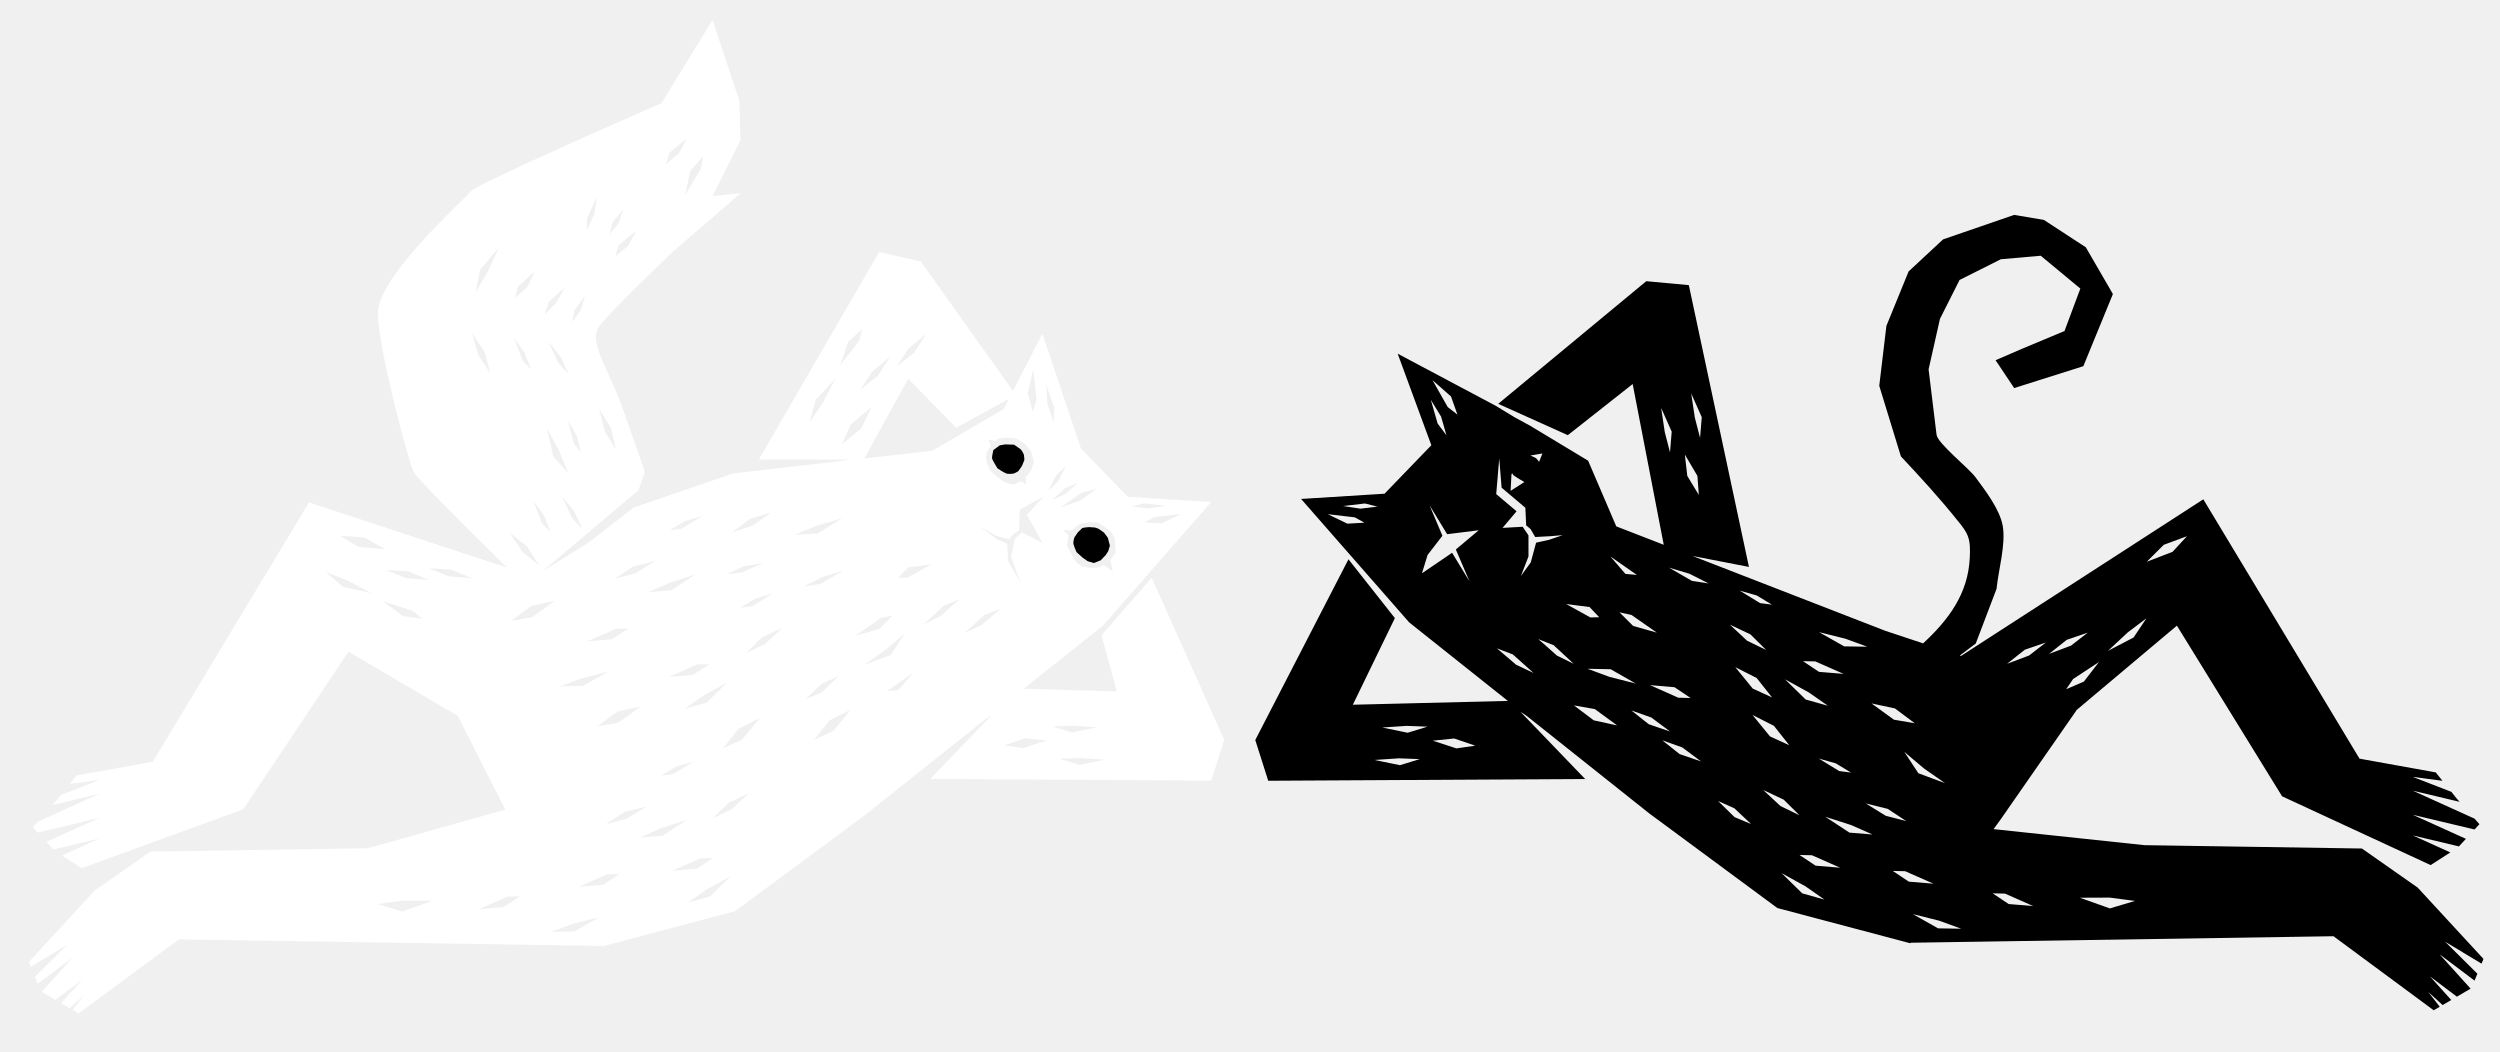
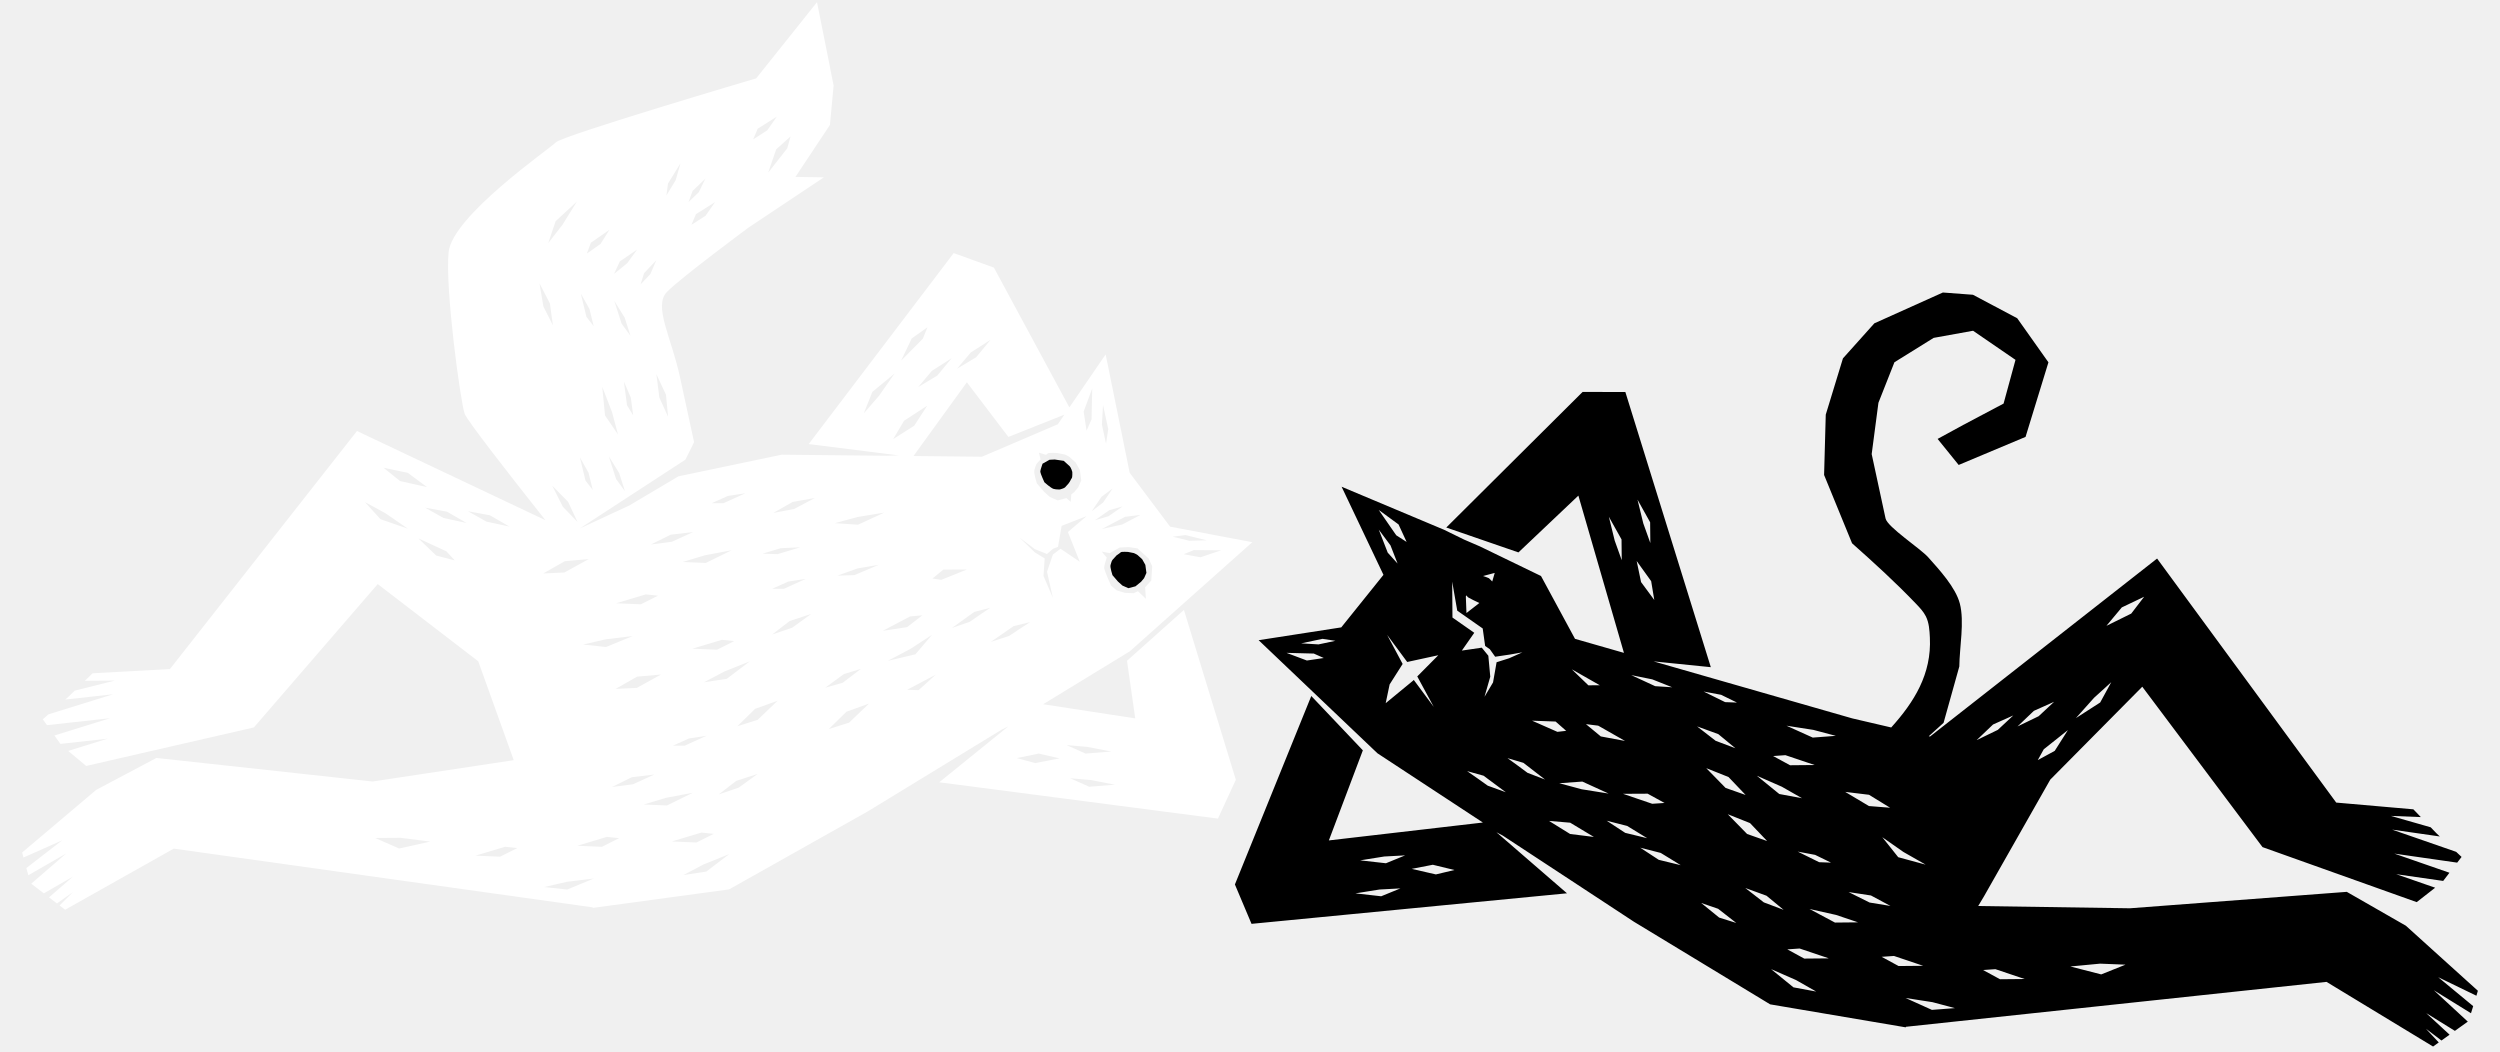
<svg xmlns="http://www.w3.org/2000/svg" version="1.1" id="圖層_1" x="0px" y="0px" viewBox="0 0 1628 685" style="enable-background:new 0 0 1628 685;" xml:space="preserve">
  <style type="text/css">
	.st0{fill:#FFFFFF;}
</style>
  <g>
-     <path d="M1617.25,624.46l-42.85-46.45l-36.32-25.46l-141.61-2.18l-98.25-10.44l4.35-5.97l49.86-71.73l65.17-54.81l68.49,111.13   l96.74,44.8l12.83-8.26l-24.47-11.07l30.06,7.16l4.55-4.93l-34.61-15.67l40.23,9.58l3.18-3.45l-3.2-3.62l-40.21-18.2l30.51,7.26   l-1.89-2.14l-3.49-4.36l-25.13-9.74l19.35,2.55l-4.39-5.48l-49.63-8.94l-101.72-168.89l-157.77,101.98l-0.8-0.26l10.38-7.81   l13.55-35.63c1.21-12.29,6.07-28.7,4.05-40.78c-1.81-10.83-11.4-23.24-17.71-31.79c-4.64-6.3-24.72-22.07-25.42-27.78   c-0.02-0.14-5.18-42.56-5.18-42.56l7.4-32.87l12.77-25.34l26.9-13.49l25.96-2.28l25.79,21.38l-10.32,27.64l-27.51,11.5l-17.37,7.51   l12.12,18.14l45.03-14.25l19.25-46.99l-17.64-30.43l-27.33-17.85l-19.35-3.24l-46.26,15.93l-22.45,20.87l-14.47,35.47l-4.65,39.02   l14.09,45.95c13.25,14.12,25.92,27.95,37.98,43.12c2.13,2.68,4.3,5.42,5.54,8.61c1.72,4.4,1.55,9.27,1.35,13.99   c-0.98,23.85-14.04,40.91-30.39,56.04l-24.7-8.19l-25.78-10.01l-61.29-23.79l-38.44-14.92l36.78,7.15l-39.14-183.51l-27.72-2.57   l-96.42,79.86l45.33,20.41l42.23-33.29l20.24,104.68l-30.91-12l-17.86-41.67l-0.47-1.1l-19.45-11.72l-18.42-11.1l-9.78-5.32   l-12.49-7.59l-63.89-33.96l21.93,59.62l-30.47,31.57l-54.35,3.41l24.66,28.17l7.51,8.57l31.36,35.81l6.85,7.83l23.21,18.47   l41.05,32.67l-100.94,2.49l27.38-56.41l-30.23-38.3l-60.69,117.7l8.44,26.52l206.39-1.14l-42.14-43.77l3.91,2.55l51.71,41.15   l27.14,21.59l1.09,0.86l83.46,61.65l86.54,22.93l0.24-0.34l275.36-4.24l65.26,48.23l3.94-2.31l-7.51-9.64l9.38,8.54l5.61-3.29   l-13.85-15.36l17.53,13.2l8.92-5.23l-20.16-22.35l22.73,17.11l1.85-4.49l-20.99-20.84l23.69,14.28L1617.25,624.46z M1108.18,271.66   l-1.1,13.48l-3.41-13.17l-2.35-15.73L1108.18,271.66z M1105.36,309.92l0.91,12.38l-7.51-12.39l-1.6-13.92L1105.36,309.92z    M1081.75,265.67l6.86,15.43l-1.1,13.48l-3.41-13.17L1081.75,265.67z M911.63,498.29l-16.54-3.4l15.87-1.07l13.59,0.51   L911.63,498.29z M916.66,477.16l-16.54-3.4l15.87-1.07l13.59,0.51L916.66,477.16z M948.4,487.35l-15.37-5.02l13.94-1.42l13.71,4.68   L948.4,487.35z M1233.98,461.33l12.93,9.66l-13.62-2.34l-14.56-10.59L1233.98,461.33z M1252.91,500.44l13.69,9.55l-17.36-6.45   l-9.14-13.91L1252.91,500.44z M1409.01,354.79l15.13-5.6l-9.37,10.16l-16.8,6.47L1409.01,354.79z M1385.66,411.76l12.1-9.12   l-8.38,12.51l-16.67,8.69L1385.66,411.76z M1345.88,416.65l13.66-4.67l-10.88,8.44l-14.32,5.39L1345.88,416.65z M1366.81,431.15   l-9.79,12.7l-11.53,4.97l4.51-6.65L1366.81,431.15z M1318.58,423.09l13.66-4.67l-10.88,8.44l-14.32,5.39L1318.58,423.09z    M1200.91,420.91l-16.36-9.27l17.19,4.3l14.23,5.2L1200.91,420.91z M1143.61,391.18l-10.75-6.58l9.94,2.82l1.16,0.33l9.87,5.98   l-7.67-0.98L1143.61,391.18z M1139.86,413.09l10.25,10.16l-12.39-6.01l-11.19-10.44L1139.86,413.09z M1143.93,441.51l10.03,12.65   l-12.57-5.75l-11.37-13.96L1143.93,441.51z M1182.15,430.71l18.38,8.12l-15.98-1.31l-10.44-6.97L1182.15,430.71z M1177.92,450.93   l12.42,8.67l-14.49-4.08l-13.45-13.15L1177.92,450.93z M1195.48,497.11l9.87,5.98l-7.67-0.98l-13.31-8.15L1195.48,497.11z    M1090.49,447.53l10.41,7.01l-8.03-0.2l-18.35-8.19L1090.49,447.53z M1001.71,416.18l10.04,3.98l13.04,12.11l-10.95-5.38   C1013.84,426.89,1002.47,416.71,1001.71,416.18z M1024.94,459.36l13.62,2.4l14.52,10.64l-15.25-3.33L1024.94,459.36z    M1033.82,435.51l15.05,0.29l16.33,9.33l-17.17-4.37L1033.82,435.51z M1062.33,462.63l12.98,4.6l12.27,9.14l-13.95-4.77   L1062.33,462.63z M1063.51,407.62l-8.9-8.85l7.85,1.71l16.48,11.49L1063.51,407.62z M1058.82,369.44l7.1,4.95l-7.45-0.67   l-9.79-11.35L1058.82,369.44z M1035.1,395.29l6.29,6.65l-5.75,0.14l-15.77-8.74L1035.1,395.29z M984.26,308.89l0.44-0.72   c0.43,0.76,0.84,1.34,1.12,1.52c0.84,0.56,4.94,3.24,6.82,4.22l-8.94,5.74L984.26,308.89z M1002.28,300.71   c-0.79-0.97-1.72-2.09-1.94-2.3c-0.21-0.2-2-1.05-3.72-1.78l3.06-0.52l4.72-0.81l-0.66,1.69L1002.28,300.71z M944.89,258.18   l4.2,11.83l-6.34-4.94l-9.89-17.49L944.89,258.18z M931.75,260.37l6.69,10.94l3.5,12.18l-5.75-7.67L931.75,260.37z M888.81,327.87   l8.23,2.06l-11.14,1.31l-11.22-1.71L888.81,327.87z M864.63,334.83l17.66,2.07l6.2,3.48l-11.09,0.63L864.63,334.83z M956.92,378.57   l-11.35-18.66l-0.59,0.49l-19,12.93l3.66-11.94l9.66-12.51l-8.36-19.81l11.43,18.79l20.58-2.55l-14.91,12.51L956.92,378.57z    M976.29,298.48l1.56,19.1l15.46,13.06l0.54,11.48l2.85,2.41l3.01,5.18l9.96-0.55l7.95-0.67l-8.89,3.04l-8.42,1.85l-3.49,12.87   l-6.4,8.83l4.93-12.71l-0.01-13.72l-3.77-5.62l-13.1,0.72l9.12-10.8l-13.25-11.19L976.29,298.48z M974.74,422.21l10.4,3.94   l13.48,12.06l-11.34-5.33C987.28,432.88,975.53,422.74,974.74,422.21z M1093.8,491.08l-11.31-8.97l12.98,4.6l12.27,9.14   L1093.8,491.08z M1101.75,378.25l-14.88-8.6l13.38,4.01l12.12,6.13l0.34,0.17l-0.16-0.03L1101.75,378.25z M1129.53,532.1   l-10.76-10.52l10.62,4.77l10.93,10.26L1129.53,532.1z M1155.16,472.65l10.02,12.65l-12.57-5.75l-11.37-13.96L1155.16,472.65z    M1148.22,514.45l13.33,6.28l10.25,10.16l-12.39-6.01L1148.22,514.45z M1173.61,581.74l-13.44-13.15l15.51,8.56l12.42,8.67   L1173.61,581.74z M1182.31,563.73l-10.44-6.97l8.04,0.17l18.38,8.12L1182.31,563.73z M1204.36,542.2l-15.72-10.32l16.87,5.42   l13.86,6.12L1204.36,542.2z M1214.98,523.21l14.31,3.53l12.05,7.94l-13.34-3.44L1214.98,523.21z M1232.61,567.16l8.04,0.17   l18.38,8.12l-15.98-1.31L1232.61,567.16z M1262.05,604.54l-7.75-4.39l-4.19-2.37l-4.42-2.5l4.93,1.23l5.36,1.34l6.9,1.73l14.23,5.2   L1262.05,604.54z M1308.04,588.71l-10.44-6.97l8.04,0.17l18.38,8.12L1308.04,588.71z M1373.95,591.56l-19.55-6.96l19.45-0.08   l16.43,2.16L1373.95,591.56z" />
-   </g>
-   <g>
    <g>
-       <path d="M664.36,292.37c-1.34-0.94-4.02-2.82-4.02-2.82l-0.62-0.01l-2.33-0.06l-1.18-0.03l-1.18-0.03l-0.59-0.01l-3.42,0.6    l-4.16,3.08c0,0-0.05,0.21-0.12,0.54c-0.03,0.15-0.07,0.31-0.11,0.5c-0.28,1.34-0.72,3.61-0.58,4.39c0.2,1.14,3.47,6.43,3.47,6.43    s4.68,3.29,6.49,3.56c0.51,0.08,1.05,0.1,1.57,0.09c1.34-0.02,2.52-0.22,2.52-0.22s2.7-1.08,3.17-1.75    c0.47-0.67,0.94-1.34,1.88-2.68c0.58-0.82,0.92-1.81,1.2-2.61c0.05-0.15,0.1-0.29,0.15-0.42c0.12-0.32,0.24-0.59,0.37-0.77    c0.47-0.67-0.13-4.09-0.13-4.09S665.7,293.31,664.36,292.37z" />
-       <path d="M721.44,350.21l-2.51-3.39c0,0-2.73-1.92-3.28-2.3c-0.55-0.38-2.57-0.99-2.57-0.99l-3.88-0.28c0,0-4.26,0.27-4.65,0.81    c-0.24,0.34-1.15,1.18-1.79,1.76c-0.38,0.34-0.67,0.59-0.67,0.59s-1.92,2.73-2.3,3.28c-0.25,0.36-0.43,1.12-0.59,2.01    c-0.08,0.47-0.16,0.98-0.24,1.49c-0.22,1.48,2.07,6.34,2.07,6.34l3.98,3.61l3.28,2.3l4.04,1.21l3.12-1.24l1.33-0.53l3.26-3.42    l1.57-2.42l0.08-0.13l1.07-3.59L721.44,350.21z" />
+       <g>
+         <path d="M696.35,303.39c-1.21-1.1-3.64-3.29-3.64-3.29l-0.61-0.09l-2.3-0.34l-1.17-0.17l-1.16-0.17l-0.58-0.09l-3.46,0.17     l-4.5,2.54c0,0-0.07,0.2-0.19,0.52c-0.05,0.14-0.11,0.3-0.17,0.48c-0.45,1.3-1.16,3.49-1.12,4.28c0.06,1.15,2.65,6.81,2.65,6.81     s4.24,3.84,6,4.33c0.49,0.14,1.03,0.22,1.54,0.28c1.33,0.15,2.53,0.09,2.53,0.09s2.82-0.74,3.37-1.35     c0.55-0.61,1.1-1.21,2.19-2.42c0.67-0.74,1.13-1.68,1.51-2.44c0.07-0.14,0.14-0.27,0.21-0.4c0.16-0.3,0.31-0.56,0.46-0.72     c0.55-0.61,0.38-4.07,0.38-4.07S697.57,304.49,696.35,303.39z" />
+         <path d="M745.85,367.84l-2.07-3.68c0,0-2.47-2.24-2.97-2.69s-2.43-1.3-2.43-1.3l-3.82-0.76c0,0-4.26-0.26-4.71,0.23     c-0.28,0.31-1.29,1.03-2,1.52c-0.42,0.29-0.74,0.5-0.74,0.5s-2.24,2.47-2.69,2.97c-0.29,0.32-0.57,1.05-0.83,1.92     c-0.14,0.46-0.28,0.95-0.42,1.45c-0.4,1.44,1.27,6.55,1.27,6.55l3.51,4.08l2.97,2.69l3.86,1.7l3.25-0.84l1.39-0.36l3.66-2.99     l1.86-2.21l0.1-0.12l1.51-3.43L745.85,367.84z" />
+       </g>
+       <path class="st0" d="M770.98,397.18l-37.07,33.12l5.36,37.52l-59.97-9.22l26.93-16.45l27.01-16.49l2.48-1.51l34.19-30.46l4.8-4.28    l40.79-36.34l-53.51-10.1l-26.34-35.09l-9.68-47.69l-0.6-2.97l-5.37-26.44l-23.62,34.52l-49.15-91.03l-26.18-9.46l-94.43,124.37    l58.68,7.37l-7.68,0.25l-56.34-0.58l-12.23-0.13l-6.18,1.3l-44.86,9.4l-1.78,0.37l-14.41,3.02l-31.99,18.98l-32.33,15.02    l68.82-44.84l5.67-11.39c-2.93-13.34-6.44-29.48-9.12-42.08c-5.56-26.13-17.6-46.51-8.54-55.79c9.06-9.28,53.31-42.03,53.31-42.03    l48.85-32.57L518,115.2l22.45-33.84l2.4-25.68L532.05,1.4L492.4,51.04c0,0-126.1,37.23-130.41,41.65    c-4.31,4.42-67.54,47.98-69.87,71.59c-2.33,23.61,7.73,97.29,10.45,105.11c1.49,4.29,28.49,38.91,52.61,69.36l-122.72-58.07    L110.64,435.71l-50.35,2.74l-5.03,4.89l19.52-0.14l-26.14,6.56l-4,3.89l-2.14,1.89l31.18-3.44L31.51,465.2l-3.63,3.2l2.73,3.82    l41.11-4.53l-36.28,11.27l3.9,5.46l30.72-3.39l-25.65,7.97l11.71,9.78l109.22-25.09l80.64-93.34l65.45,50.28l23.12,64.39    l-91.9,13.9l-140.8-15.34l-39.19,20.78l-48.26,40.8l0.89,3.26l25.27-11.24l-23.4,18.08l1.28,4.69l24.67-14.18l-22.77,19.69    l8.2,6.29l19.02-10.93l-15.64,13.53l5.16,3.96l10.36-7.32l-8.64,8.64l3.63,2.78l70.72-39.79l272.73,38.24l0.2,0.36l88.71-12.06    l90.44-50.86l1.18-0.72l32.46-19.82l53.54-32.7l4.19-2.04l-44.97,36.4l181.49,23.66l11.66-25.28L770.98,397.18z M433.68,257.04    l1.38,14.37l-5.69-12.54l-1.92-15.18L433.68,257.04z M514.8,88.86l-2.15,7.74l-12.41,15.81l5.22-15.16L514.8,88.86z M493.41,83.81    l12.46-7.87l-6.23,8.93l-9.17,5.88L493.41,83.81z M459.44,140.52l-9.17,5.88l2.94-6.94l12.46-7.87L459.44,140.52z M451.02,124.34    l8.32-8.01l-4.31,8.85l-6.66,6.4L451.02,124.34z M353.86,199.59l-2.55-15.09l6.78,13.09l1.97,14.3L353.86,199.59z M366.31,146.33    l-9.3,11.96l4.82-14.26l13.82-12.75L366.31,146.33z M379.69,419.72l14.76-3.4l17.59-2.15l-17.38,7.17L379.69,419.72z     M375.85,364.74l6.34-0.55l1.15-0.1l-1.28,0.71l-4.28,2.36l-10.2,5.64l-13.81,0.64l14.02-7.99L375.85,364.74z M414.89,440.62    l15.55-1.36l-15.76,8.7l-13.81,0.64L414.89,440.62z M417.28,393.52l-16.02-0.67l7.59-2.28l11.66-3.5l7.99,0.83l-10.42,5.23    L417.28,393.52z M468.14,359.89l8.35-1.58l-7.84,3.85l-9.04,4.44l-15.04-0.64l14.51-4.36L468.14,359.89z M437.5,352.81    l-13.66,1.77l12.94-6.39l14.64-1.74L437.5,352.81z M458.42,444.3l13.4-7.06l16.45-6.58l-14.97,11.38L458.42,444.3z M460.09,479.13    l-14.21,6.45l-7.73,0.02l10.53-4.72L460.09,479.13z M496.58,360.56l11.87-3.57l12.77-0.6l-14.84,4.46L496.58,360.56z     M513.32,378.72l11.41-1.75l-14.21,6.45l-7.73,0.02L513.32,378.72z M503.61,334.01l12.54-7.14l14.51-2.59l-13.52,7.17    L503.61,334.01z M696.6,297.7c0.65,0.59,3.88,3.51,3.88,3.51l2.71,4.8l0.92,6.85l-1.97,4.49l-2.56,3.04l-1.95,1.59l-0.37,4.78    l-2.82-2.38l-5.7,1.48l-5.05-2.22l-3.88-3.51l-4.59-5.33c0,0-2.18-6.68-1.66-8.56c0.21-0.75,0.42-1.49,0.63-2.16    c0.32-1.02,0.65-1.86,1.01-2.25c0.35-0.39,1.53-1.69,2.42-2.68l-1.08-4.38l4.65,1.43c0.49-0.37,0.91-0.7,1.09-0.9    c0.59-0.65,6.16-0.31,6.16-0.31l4.99,0.99c0,0,0.67,0.3,1.41,0.66C695.54,297.01,696.29,297.41,696.6,297.7z M660.07,407.72    l10.81-2.63c-0.85,0.43-13.76,9.04-13.76,9.04l-11.91,3.89L660.07,407.72z M634.41,398.49l10.45-2.71    c-0.82,0.43-13.36,9.14-13.36,9.14l-11.53,3.98L634.41,398.49z M612.93,377.59l-5.69-0.85l7.07-5.82l15.35-0.05L612.93,377.59z     M609.32,439.36l-11.12,10.06l-7.47-0.25l7.66-4.04L609.32,439.36z M606.91,413.4l-10.79,12.68l-18.02,4.26l14.77-7.78    L606.91,413.4z M590.7,408.39l-15.85,2.41l17.78-9.37l8-0.73L590.7,408.39z M703.13,365.8l-12.51-8.46l-4.98,3.8l-3.82,11.17    l3.79,16.94l-6.07-14.19l0.73-11.46l-6.34-3.85l-10-9.67l9.89,7.48l7.96,3.22l3.89-3.38l3.31-1.29l2.35-13.66l16.28-6.37    l-12.19,10.36L703.13,365.8z M781.76,362.9l-10.93-1.99l6.59-2.69l17.78,0.13L781.76,362.9z M772.05,348.45l13.81,3.4l-11.35,0.31    l-10.89-2.68L772.05,348.45z M747.99,363.67l2.31,5.04l-0.57,9.3l-4.05,4.47l0.54,7.45l-5.23-4.95l-2.7,1.32l-5.68-0.23l-5.38-1.6    l-0.01,0c-2.05-1.65-3.7-3.14-3.7-3.14s-4.39-9.58-4.49-11.54c-0.06-1.23,0.94-4.44,1.69-6.67l-3.25-3.92l5.2,1l6.49-3.65    l5.87-0.29l4.94,0.74l0.76,0.11L747.99,363.67z M732.62,336.55l10.05-1.24l-11.85,6.24l-13.23,2.91L732.62,336.55z M721.91,336.15    L713,338.8l9.36-6.56l8.64-2.46L721.91,336.15z M724.56,318.1l-6.25,9.18l-7.39,5.64l6.43-9.45L724.56,318.1z M721.68,279.44    l-1.43,9.48l-2.68-12.39l0.68-12.17l0.04-0.64l0.12,0.55L721.68,279.44z M711.25,252.99l-0.21,9.92l-0.12,5.43l-0.1,4.74    l-3.25,7.35l-1.45-9.49l-0.45-2.92l1.3-3.49L711.25,252.99z M632.15,229.55l12.88-8.26l-9.38,11.37l-12.38,7.42L632.15,229.55z     M619.69,233.28l-9.38,11.36l-12.38,7.42l8.88-10.53L619.69,233.28z M572.42,257.74l-9.93,11.44l5.58-13.98l14.49-11.98    L572.42,257.74z M593.73,220.38l10.24-7.27l-3.02,7.45l-14.14,14.28L593.73,220.38z M581.67,285.9l7.05-11.89l15.08-9.83    l-8.5,13.09L581.67,285.9z M629.62,248.95l27.04,35.58l36.47-14.5l-4.28,6.25l-29.02,12.42l-16.16,6.91l-4.23,1.81l-44.57-0.46    L629.62,248.95z M466.9,423.09l-16.02-0.67l19.24-5.78l7.99,0.83L466.9,423.09z M473.99,322.96l11.41-1.75l-14.21,6.45l-7.73,0.02    L473.99,322.96z M402.47,282.99L394,270.54l-1.83-18.71l6.37,16.54L402.47,282.99z M406.29,248.42l4.52,10.62l1.54,11.44    l-4.05-6.58L406.29,248.42z M401.18,311.92l-4.72-14.76l6.73,10.87l3.77,11.81L401.18,311.92z M434.97,119.58l8.18-13.29    l-3.17,11.1l-6,9.86L434.97,119.58z M419.45,177.84l7.95-8.38l-3.9,9.04l-6.36,6.7L419.45,177.84z M404.77,210.72l-4.72-14.76    l6.73,10.87l3.77,11.81L404.77,210.72z M403.64,170.23l11.26-7.72l-6.48,8.91l-8.55,6.94L403.64,170.23z M386.01,319.06    l-4.74-6.11l-3.66-15.17l5.64,10.07L386.01,319.06z M384.77,158.07l12.09-8.43l-5.81,9.21l-8.89,6.29L384.77,158.07z     M383.86,201.22l2.76,11.21l-4.74-6.11l-3.66-15.17L383.86,201.22z M369.96,326.81l6.1,13.08l-9.55-9.92l-6.88-13.67    L369.96,326.81z M265.56,307.91l12.54,9.29l-17.57-3.93l-10.77-8.67L265.56,307.91z M247.79,338.11l-10.13-11.14l13.31,7.24    l14.59,10.05L247.79,338.11z M284.01,361.73l-11.55-11.12l18.24,8.42l5.44,5.92L284.01,361.73z M288.85,337.33l-12.01-6.75    l14.2,2.61l12.77,7.36L288.85,337.33z M318.98,335.54l12.77,7.36l-14.96-3.22l-12.01-6.75L318.98,335.54z M259.91,552.55    l-15.6-6.86l16.57-0.11l19.29,2.48L259.91,552.55z M325.66,557.87l-16.02-0.67l19.24-5.78l7.99,0.83L325.66,557.87z     M369.35,579.27l-14.97-1.63l14.76-3.4l7.06-0.86l6.93-0.85l3.59-0.44l-3.42,1.41l-5.73,2.36L369.35,579.27z M391.97,551.44    l-12.76-0.54l-3.26-0.14l3.07-0.92l16.17-4.86l7.99,0.83L391.97,551.44z M398.53,512.5l12.94-6.39l14.64-1.74l-13.92,6.36    L398.53,512.5z M419.26,523.88l14.51-4.36l17.41-3.29l-16.87,8.3L419.26,523.88z M456.75,542.17l7.99,0.83l-11.22,5.63    l-16.02-0.67L456.75,542.17z M459.93,567.57l-14.89,2.26l13.4-7.06l16.45-6.58L459.93,567.57z M481.05,512.91l-13.04,4.43    l11.43-8.82l14.01-4.59L481.05,512.91z M493.39,468.75l-13.19,4.16l11.51-11.31l14.68-5.29L493.39,468.75z M515.87,408.77    l-13.04,4.43l11.43-8.82l14.01-4.59L515.87,408.77z M558.31,336.69l17.48-2.87l-17.07,7.88l-15.02-1.01L558.31,336.69z     M558.44,370.15l13.77-2.32l-15.82,6.69l-11.09,0.34L558.44,370.15z M549.55,438.96l11.13-3.42l-11.97,9.11l-11.27,3.15    L549.55,438.96z M539.72,474.76l11.51-11.31l14.68-5.29L552.9,470.6L539.72,474.76z M674.15,496.93l-11.98-3.26l14.19-2.95    l13.66,3.13L674.15,496.93z M708.11,486.38l15.62,3.02l-16.83,1.33l-12.34-5.52L708.11,486.38z M709.28,512.33l-12.34-5.52    l13.55,1.17l15.62,3.02L709.28,512.33z" />
    </g>
-     <path class="st0" d="M750,376.23l-32.69,37.44l9.96,36.57l-60.65-1.74l24.69-19.65l24.76-19.71l2.27-1.81l30.16-34.45l4.23-4.84   l35.98-41.1l-54.35-3.41l-30.47-31.57l-15.5-46.12l-0.97-2.88l-8.59-25.57l-19.18,37.17l-60.02-84.26l-27.15-6.16l-78.34,135.09   l59.14,0.06l-7.59,1.19l-55.98,6.38l-12.15,1.39l-5.97,2.05l-43.35,14.88l-1.72,0.59l-13.92,4.78l-29.4,22.79L353,372.24l62.76-53   l4.22-12c-4.55-12.88-10.04-28.45-14.25-40.63c-8.74-25.25-23.21-43.98-15.37-54.31c7.84-10.33,47.7-48.29,47.7-48.29l44.45-38.36   l-18.39,2.02l18.1-36.36l-0.79-25.78L464,13l-33.21,54.16c0,0-120.53,52.53-124.27,57.45c-3.73,4.92-61.09,55.96-60.49,79.68   c0.6,23.72,19.69,95.58,23.35,103.02c2.01,4.07,33.08,35.09,60.78,62.33l-128.96-42.46L99.48,496.06L49.85,505l-4.39,5.48   l19.35-2.55l-25.13,9.74l-3.49,4.36l-1.89,2.14l30.51-7.26l-40.21,18.2l-3.2,3.62l3.18,3.45l40.23-9.58L30.2,548.25l4.55,4.93   l30.06-7.16L40.35,557.1l12.83,8.26l105.28-38.39l68.49-102.59l71.17,41.81l30.9,61.04l-89.48,25.15l-141.61,2.18L61.6,580.01   l-42.85,46.45l1.28,3.13l23.69-14.28l-20.99,20.84l1.85,4.5l22.73-17.12l-20.16,22.35l8.92,5.23l17.53-13.2l-13.85,15.36l5.61,3.29   l9.38-8.54l-7.51,9.64l3.94,2.31l65.26-48.23l275.36,4.24l0.24,0.34l86.54-22.93l83.46-61.65l1.09-0.86l29.76-23.68l49.09-39.06   l3.91-2.55l-40.12,41.68l183.02,1.05l8.44-26.52L750,376.23z M397.97,278.84l3.14,14.09l-7.19-11.75l-3.78-14.83L397.97,278.84z    M457.69,101.92l-1.18,7.95l-10.36,17.22l3.31-15.69L457.69,101.92z M435.84,99.55l11.39-9.35l-5.08,9.63l-8.37,6.96L435.84,99.55z    M409.13,160.02l-8.37,6.96l2.06-7.25l11.39-9.35L409.13,160.02z M398.78,145.01l7.27-8.97l-3.18,9.31l-5.82,7.18L398.78,145.01z    M311.67,231.69l-4.39-14.66l8.34,12.15l3.72,13.94L311.67,231.69z M317.43,177.3l-7.75,13.02l3.02-14.75l12.14-14.36L317.43,177.3   z M364.5,446.94l14.23-5.2l17.19-4.3l-16.36,9.27L364.5,446.94z M353.89,392.86l6.22-1.33l1.12-0.24l-1.18,0.86l-3.95,2.87   l-9.43,6.85l-13.62,2.34l12.93-9.66L353.89,392.86z M402.01,463.33l15.26-3.27l-14.56,10.59l-13.62,2.34L402.01,463.33z    M398.56,416.3l-15.98,1.31l7.25-3.2l11.13-4.92l8.04-0.17l-9.69,6.48L398.56,416.3z M444.87,376.64l8.09-2.6l-7.3,4.79l-8.42,5.53   l-15.01,1.22l13.86-6.12L444.87,376.64z M413.6,373.4l-13.33,3.44l12.05-7.94l14.31-3.53L413.6,373.4z M445.66,461.6l12.42-8.67   l15.51-8.56l-13.45,13.15L445.66,461.6z M451.62,495.96l-13.31,8.15l-7.67,0.98l9.87-5.98L451.62,495.96z M473.18,373.79   l11.34-5.01l12.59-2.17l-14.18,6.26L473.18,373.79z M492.03,389.74l11.1-3.15l-13.31,8.15l-7.67,0.98L492.03,389.74z    M476.88,346.58l11.56-8.64l14.08-4.37l-12.53,8.78L476.88,346.58z M663.9,286.69c0.71,0.5,4.28,3.01,4.28,3.01l3.28,4.43   l1.76,6.68l-1.4,4.7l-2.16,3.34l-1.74,1.82l0.23,4.79l-3.09-2.01l-5.48,2.17l-5.28-1.58l-4.28-3.01l-5.21-4.72   c0,0-2.99-6.36-2.7-8.29c0.11-0.77,0.23-1.53,0.36-2.22c0.19-1.05,0.42-1.92,0.72-2.35c0.3-0.43,1.31-1.86,2.07-2.96l-1.62-4.21   l4.79,0.85c0.44-0.42,0.82-0.81,0.97-1.03c0.5-0.71,6.07-1.06,6.07-1.06l5.07,0.36c0,0,0.7,0.21,1.48,0.48   C662.76,286.14,663.56,286.45,663.9,286.69z M641.25,400.38l10.4-3.94c-0.79,0.53-12.54,10.67-12.54,10.67l-11.34,5.33   L641.25,400.38z M614.64,394.39l10.04-3.98c-0.76,0.53-12.12,10.72-12.12,10.72l-10.95,5.38L614.64,394.39z M590.75,376.31   l-5.75-0.14l6.29-6.65l15.22-1.95L590.75,376.31z M594.8,438.06L585,449.41l-7.45,0.67l7.1-4.95L594.8,438.06z M589.2,412.59   l-9.14,13.91l-17.36,6.45l13.69-9.55L589.2,412.59z M572.49,409.62l-15.43,4.35l16.48-11.49l7.85-1.71L572.49,409.62z    M678.8,353.47l-13.46-6.85l-4.48,4.38l-2.41,11.56l5.86,16.35l-7.78-13.33l-0.69-11.46l-6.77-3.04l-11.12-8.36l10.73,6.2l8.3,2.21   l3.44-3.84l3.12-1.69l0.64-13.85l15.37-8.33l-10.81,11.79L678.8,353.47z M756.46,340.87l-11.09-0.63l6.2-3.48l17.66-2.07   L756.46,340.87z M745.05,327.73l14.13,1.67l-11.22,1.71l-11.14-1.31L745.05,327.73z M723.05,345.8l2.92,4.71l0.58,9.3l-3.47,4.94   l1.46,7.33l-5.8-4.27l-2.52,1.64l-5.66,0.47l-5.54-0.93l-0.01,0c-2.24-1.38-4.06-2.66-4.06-2.66s-5.54-8.96-5.88-10.89   c-0.21-1.21,0.38-4.53,0.86-6.82l-3.71-3.49l5.28,0.35l5.99-4.43l5.79-1.01l4.99,0.12l0.77,0.02L723.05,345.8z M704.45,320.8   l9.82-2.47l-10.98,7.66l-12.77,4.53L704.45,320.8z M693.77,321.73l-8.51,3.73l8.48-7.66l8.27-3.51L693.77,321.73z M694.16,303.48   l-5.07,9.88l-6.64,6.51l5.22-10.17L694.16,303.48z M686.53,265.48l-0.25,9.58l-4.19-11.96l-0.83-12.16l-0.04-0.64l0.19,0.53   L686.53,265.48z M672.92,240.52l1.02,9.87l0.56,5.4l0.49,4.72l-2.32,7.7l-2.61-9.24l-0.8-2.84l0.86-3.63L672.92,240.52z    M591.53,227.03l11.76-9.79l-7.91,12.44l-11.37,8.89L591.53,227.03z M579.62,232.28l-7.91,12.44l-11.37,8.89l7.51-11.54   L579.62,232.28z M535.73,262.38l-8.44,12.58l3.81-14.56l12.9-13.68L535.73,262.38z M552.26,222.68l9.26-8.47l-2.08,7.76   l-12.26,15.92L552.26,222.68z M548.39,289.18l5.52-12.67l13.75-11.62l-6.81,14.04L548.39,289.18z M591.41,246.6l31.23,31.97   l34.4-18.9l-3.47,6.74l-27.27,15.91l-15.18,8.86l-3.97,2.32l-44.29,5.05L591.41,246.6z M451.45,439.51l-15.98,1.31l18.38-8.12   l8.04-0.17L451.45,439.51z M446.12,339.27l11.1-3.15l-13.31,8.15l-7.67,0.98L446.12,339.27z M370.2,308.44l-9.94-11.31l-4.13-18.35   l8.36,15.62L370.2,308.44z M369.73,273.67l5.8,9.98l2.94,11.16l-4.83-6.03L369.73,273.67z M372.5,337.31l-6.5-14.07l8.02,9.95   l5.2,11.25L372.5,337.31z M382.27,142.26l6.48-14.2l-1.78,11.4l-4.74,10.52L382.27,142.26z M374.07,202l6.85-9.3l-2.75,9.45   l-5.48,7.44L374.07,202z M363.56,236.44l-6.5-14.07l8.02,9.95l5.2,11.25L363.56,236.44z M357.44,196.4l10.22-9.06l-5.33,9.64   l-7.63,7.95L357.44,196.4z M358.34,346.27l-5.45-5.47l-5.51-14.6l6.84,9.3L358.34,346.27z M337.21,186.67l10.95-9.86l-4.63,9.86   l-8.04,7.34L337.21,186.67z M341.63,229.6l4.13,10.78l-5.45-5.47l-5.51-14.6L341.63,229.6z M343.36,355.95l7.67,12.23l-10.7-8.67   l-8.52-12.71L343.36,355.95z M237.43,350.09l13.6,7.66l-17.92-1.72l-11.76-7.27L237.43,350.09z M223.52,382.25l-11.43-9.8   l14.1,5.54l15.72,8.17L223.52,382.25z M262.39,401.21l-12.84-9.61l19.14,6.1l6.13,5.2L262.39,401.21z M264.17,376.41l-12.75-5.21   l14.41,0.84l13.58,5.72L264.17,376.41z M293.85,370.91l13.58,5.72l-15.24-1.35l-12.75-5.21L293.85,370.91z M262.05,593.56   l-16.33-4.88l16.43-2.16l19.45,0.08L262.05,593.56z M327.96,590.71l-15.98,1.31l18.38-8.12l8.04-0.17L327.96,590.71z    M373.95,606.54l-15.05,0.23l14.23-5.2l6.9-1.73l6.77-1.7l3.51-0.88l-3.22,1.82l-5.39,3.05L373.95,606.54z M392.96,576.14   l-12.72,1.04l-3.26,0.27l2.93-1.3l15.45-6.82l8.04-0.17L392.96,576.14z M394.66,536.68l12.05-7.94l14.31-3.53L408,533.24   L394.66,536.68z M416.64,545.41l13.86-6.12l16.87-5.42l-15.72,10.32L416.64,545.41z M456.1,558.93l8.04-0.17l-10.44,6.97   l-15.98,1.31L456.1,558.93z M462.39,583.74l-14.49,4.08l12.42-8.67l15.51-8.56L462.39,583.74z M476.59,526.89l-12.39,6.01   l10.25-10.16l13.33-6.28L476.59,526.89z M483.39,481.55l-12.57,5.75l10.03-12.65l13.92-7.07L483.39,481.55z M498.29,419.25   l-12.39,6.01l10.25-10.16l13.33-6.28L498.29,419.25z M531.49,342.48l17-5.01l-15.97,9.93l-15.03,0.85L531.49,342.48z    M535.75,375.66l13.38-4.01l-14.88,8.6l-10.97,1.71L535.75,375.66z M535.44,445.05l10.62-4.77l-10.76,10.52l-10.8,4.51   L535.44,445.05z M530.1,481.78l10.03-12.65l13.92-7.07l-11.37,13.96L530.1,481.78z M666.24,487.17l-12.29-1.76l13.71-4.68   l13.94,1.42L666.24,487.17z M698.64,472.51l15.87,1.07l-16.54,3.4l-12.93-3.96L698.64,472.51z M703.01,498.11l-12.93-3.96   l13.59-0.51l15.87,1.07L703.01,498.11z" />
+     <g>
+       <path d="M1613.59,645.19l-46.89-42.36l-38.48-22.06l-141.22,10.7l-98.8-1.47l3.79-6.34l43.14-75.96l59.92-60.51l78.3,104.45    l100.41,35.83l12.02-9.39l-25.37-8.81l30.59,4.39l4.08-5.33l-35.89-12.46l40.93,5.88l2.86-3.72l-3.52-3.31l-41.7-14.47l31.05,4.46    l-2.08-1.96l-3.87-4.02l-25.91-7.42l19.5,0.78l-4.87-5.06l-50.24-4.39L1404.7,363.72l-147.85,115.89l-0.82-0.19l9.62-8.72    l10.26-36.71c0.09-12.34,3.44-29.13,0.33-40.97c-2.79-10.62-13.47-22.11-20.53-30.05c-5.19-5.85-26.63-19.73-27.84-25.36    c-0.03-0.14-9.03-41.91-9.03-41.91l4.39-33.41l10.42-26.39l25.56-15.88l25.65-4.63l27.63,18.95l-7.76,28.47l-26.35,13.95    l-16.61,9.06l13.72,16.96l43.55-18.28l14.9-48.55l-20.33-28.71l-28.84-15.29l-19.57-1.47l-44.62,20.07l-20.46,22.83l-11.19,36.64    l-1.08,39.28l18.21,44.48c14.48,12.86,28.35,25.48,41.75,39.5c2.37,2.48,4.77,5.01,6.3,8.07c2.11,4.22,2.38,9.09,2.62,13.81    c1.19,23.84-10.26,42.01-25.17,58.57l-25.34-5.91l-26.59-7.63l-63.2-18.13l-39.63-11.37l37.28,3.78l-55.65-179.2l-27.84-0.04    l-88.77,88.29l46.99,16.21l39.03-36.99l29.67,102.41l-31.87-9.14l-21.57-39.87l-0.57-1.05l-20.44-9.9l-19.36-9.38l-10.22-4.41    l-13.12-6.42l-66.71-28.02l27.26,57.38l-27.48,34.21l-53.81,8.34l27.12,25.81l8.25,7.86l34.48,32.82l7.54,7.17l24.79,16.28    l43.85,28.8l-100.3,11.65l22.14-58.66l-33.58-35.39l-49.74,122.73l10.82,25.65l205.43-19.89l-45.94-39.76l4.12,2.18l55.24,36.28    l28.99,19.04l1.16,0.76l88.72,53.81l88.27,14.97l0.21-0.36l273.84-29.24l69.38,42.1l3.71-2.66l-8.35-8.92l10.11,7.66l5.28-3.79    l-15.19-14.04l18.65,11.55l8.41-6.02l-22.11-20.43l24.19,14.97l1.43-4.63l-22.79-18.84l24.89,12.07L1613.59,645.19z     M1074.57,340.1l0.13,13.52l-4.59-12.8l-3.77-15.46L1074.57,340.1z M1075.24,378.46l2.03,12.25l-8.61-11.66l-2.86-13.72    L1075.24,378.46z M1047.7,336.54l8.24,14.74l0.13,13.52l-4.59-12.8L1047.7,336.54z M899.43,583.65l-16.78-1.89l15.71-2.51    l13.58-0.72L899.43,583.65z M902.52,562.15l-16.78-1.89l15.71-2.51l13.58-0.72L902.52,562.15z M935.05,569.42l-15.76-3.61    l13.76-2.68l14.08,3.42L935.05,569.42z M1217.09,517.56l13.75,8.44l-13.78-1.1l-15.47-9.22L1217.09,517.56z M1239.49,554.79    l14.5,8.27l-17.87-4.85l-10.37-13.03L1239.49,554.79z M1381.71,395.55l14.56-6.95l-8.41,10.97l-16.15,7.97L1381.71,395.55z     M1363.63,454.42l11.22-10.18l-7.21,13.22l-15.81,10.17L1363.63,454.42z M1324.46,462.9l13.18-5.89l-10.07,9.39l-13.77,6.67    L1324.46,462.9z M1346.62,475.43l-8.59,13.54l-11.03,6l3.89-7.03L1346.62,475.43z M1297.87,471.79l13.18-5.89l-10.07,9.39    l-13.77,6.67L1297.87,471.79z M1180.48,480.32l-17.14-7.74l17.51,2.72l14.64,3.88L1180.48,480.32z M1120.71,455.91l-11.3-5.58    l10.16,1.9l1.19,0.22l10.37,5.06l-7.72-0.28L1120.71,455.91z M1118.97,478.07l11.13,9.19l-12.89-4.86l-12.09-9.38L1118.97,478.07z     M1125.61,506l11.13,11.68l-13.04-4.59l-12.59-12.87L1125.61,506z M1162.68,491.77l19.04,6.41l-16.03,0.15l-11.03-6    L1162.68,491.77z M1160.31,512.3l13.16,7.5l-14.8-2.74l-14.58-11.87L1160.31,512.3z M1182,556.69l10.37,5.06l-7.72-0.28    l-13.99-6.91L1182,556.69z M1072.94,516.85l11,6.04l-8.02,0.53l-19.02-6.49L1072.94,516.85z M981.68,493.7l10.36,3.06l14.08,10.87    l-11.39-4.36C994.72,503.27,982.48,494.16,981.68,493.7z M1008.73,534.59l13.78,1.15l15.43,9.28l-15.49-1.93L1008.73,534.59z     M1015.4,510.04l15.02-1.08l17.11,7.81l-17.5-2.79L1015.4,510.04z M1046.26,534.45l13.35,3.4l13.05,7.99l-14.32-3.48    L1046.26,534.45z M1042.44,479.56l-9.67-8l7.98,0.99l17.46,9.95L1042.44,479.56z M1034.3,441.97l7.52,4.29l-7.48,0.01    l-10.79-10.42L1034.3,441.97z M1013.02,469.87l6.87,6.05l-5.71,0.66l-16.5-7.27L1013.02,469.87z M954.55,388.44l0.37-0.76    c0.5,0.72,0.96,1.26,1.25,1.41c0.88,0.48,5.21,2.78,7.17,3.59l-8.38,6.53L954.55,388.44z M971.75,378.66    c-0.88-0.89-1.91-1.93-2.14-2.12c-0.23-0.18-2.09-0.86-3.87-1.43l3-0.8l4.62-1.23l-0.5,1.74L971.75,378.66z M910.73,341.51    l5.26,11.4l-6.76-4.34l-11.43-16.52L910.73,341.51z M897.85,344.89l7.65,10.29l4.6,11.81l-6.42-7.12L897.85,344.89z     M861.22,416.01l8.38,1.3l-10.97,2.32l-11.33-0.68L861.22,416.01z M837.77,425.14l17.78,0.46l6.49,2.9l-10.99,1.63L837.77,425.14z     M933.65,460.32l-13-17.55l-0.54,0.54l-17.75,14.61l2.56-12.22l8.48-13.33l-10.12-18.97l13.09,17.68l20.26-4.4l-13.71,13.81    L933.65,460.32z M945.67,378.79l3.29,18.87l16.58,11.6l1.58,11.38l3.06,2.14l3.47,4.88l9.87-1.46l7.86-1.39l-8.58,3.83l-8.22,2.61    l-2.31,13.14l-5.57,9.38l3.76-13.1l-1.26-13.66l-4.27-5.25l-12.98,1.9l8.1-11.58l-14.21-9.94L945.67,378.79z M955.37,502.15    l10.71,2.98l14.52,10.78l-11.78-4.28C968.82,511.64,956.2,502.61,955.37,502.15z M1080.19,559.92l-12.08-7.9l13.35,3.4l13.05,7.99    L1080.19,559.92z M1077.85,446.84l-15.59-7.21l13.69,2.77l12.63,5.01l0.35,0.14l-0.17-0.01L1077.85,446.84z M1119.5,597.52    l-11.67-9.5l11.01,3.78l11.82,9.23L1119.5,597.52z M1139.62,536l11.13,11.68l-13.04-4.59l-12.59-12.87L1139.62,536z     M1136.51,578.25l13.85,5.05l11.13,9.19l-12.89-4.86L1136.51,578.25z M1167.9,642.96l-14.58-11.87l16.23,7.11l13.16,7.5    L1167.9,642.96z M1174.93,624.23l-11.03-6l8.02-0.56l19.04,6.41L1174.93,624.23z M1194.93,600.78l-16.59-8.85l17.29,3.87    l14.36,4.83L1194.93,600.78z M1203.78,580.91l14.57,2.22l12.72,6.82l-13.59-2.22L1203.78,580.91z M1225.33,623.08l8.02-0.56    l19.04,6.41l-16.03,0.15L1225.33,623.08z M1258.05,657.63l-8.12-3.67l-4.39-1.98l-4.63-2.09l5.02,0.78l5.46,0.85l7.03,1.09    l14.64,3.88L1258.05,657.63z M1302.41,637.68l-11.03-6l8.02-0.56l19.04,6.41L1302.41,637.68z M1368.31,634.53l-20.1-5.16    l19.36-1.84l16.56,0.66L1368.31,634.53z" />
+     </g>
  </g>
</svg>
